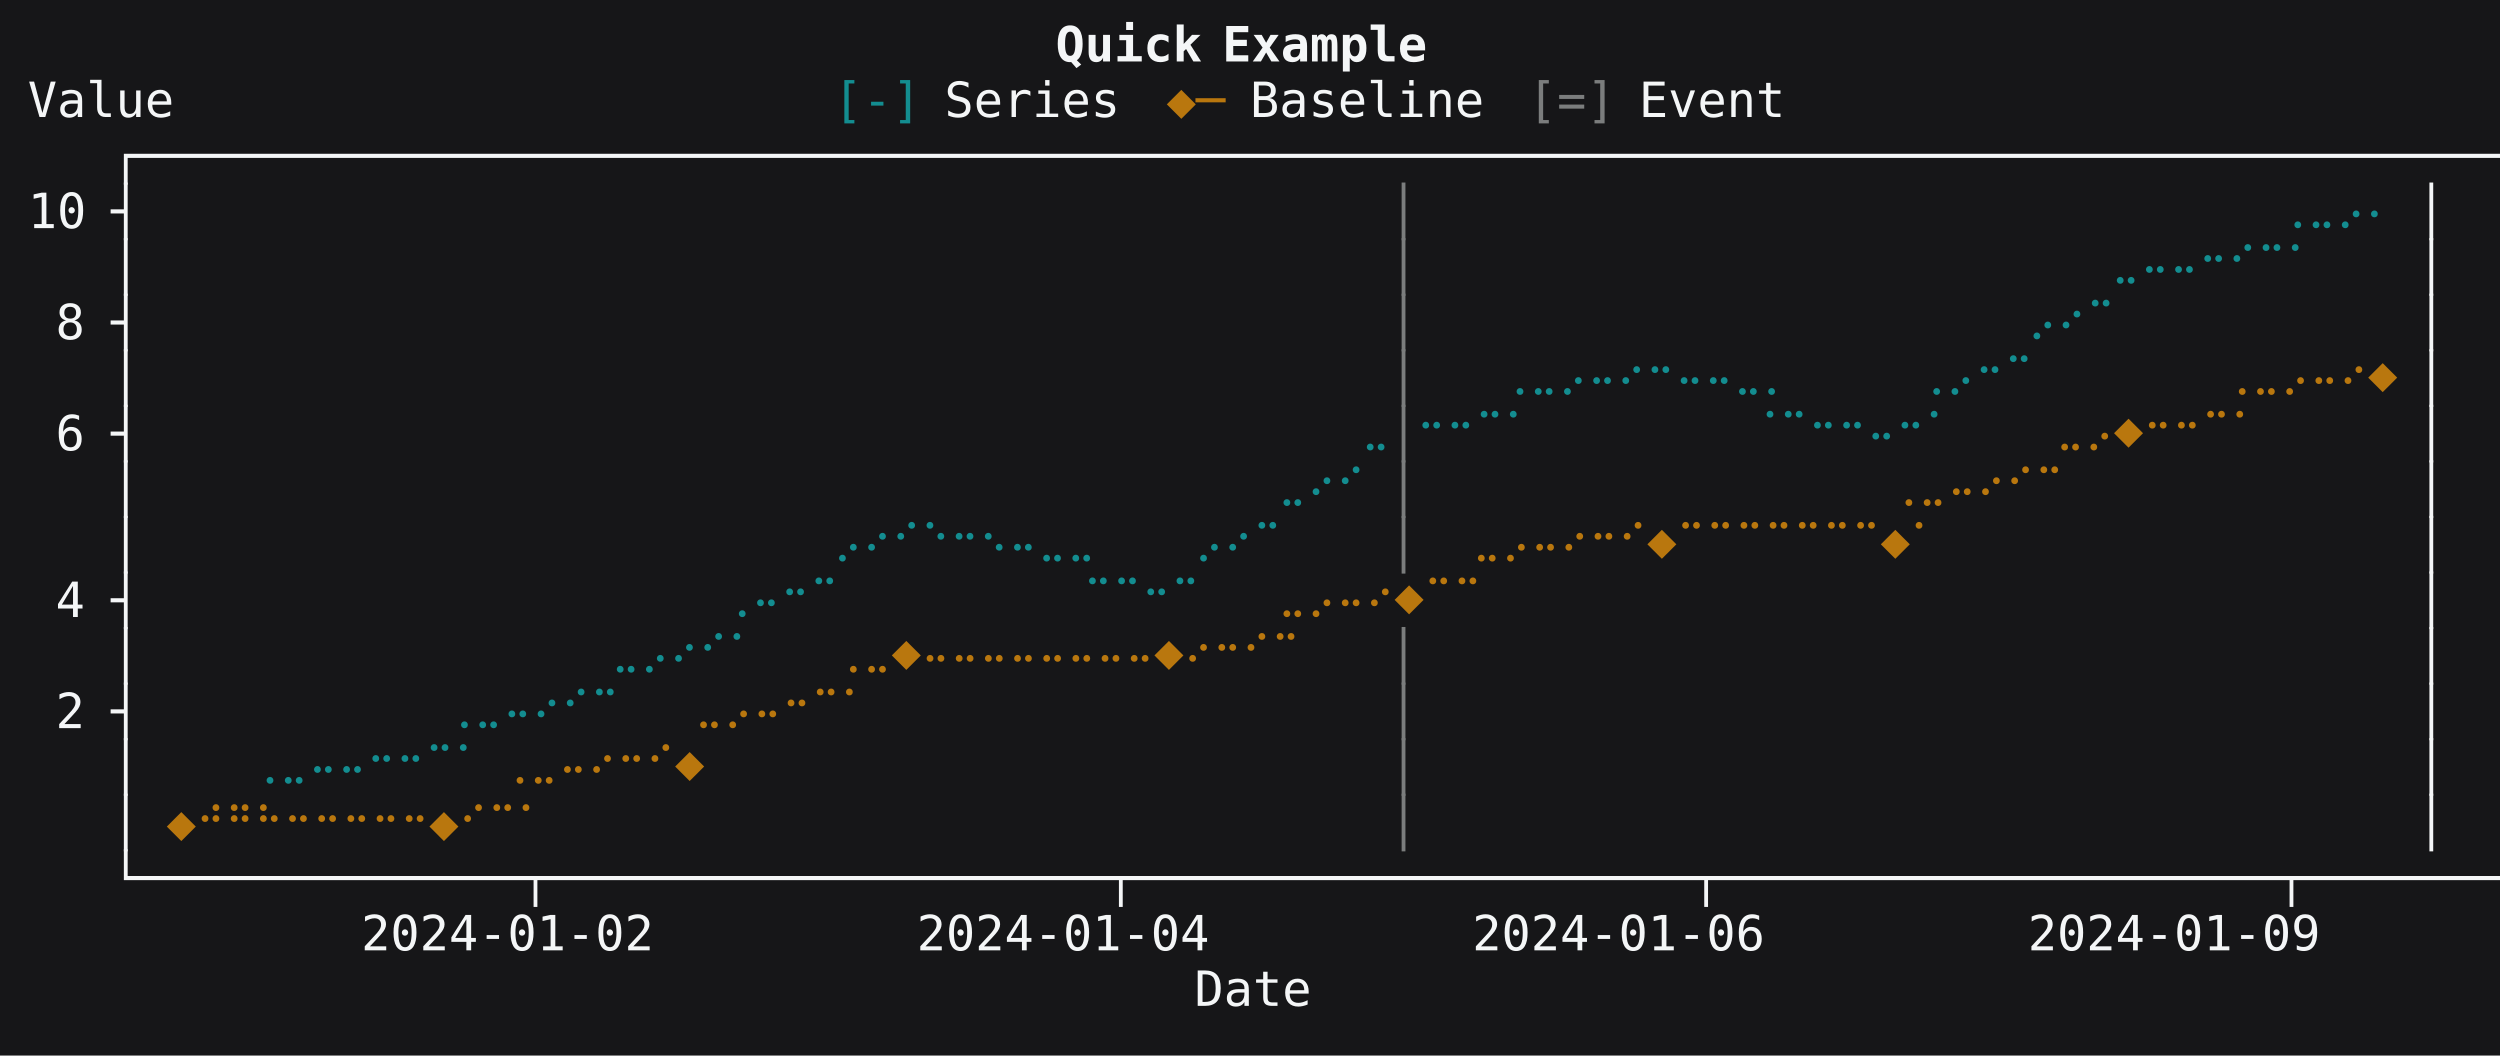
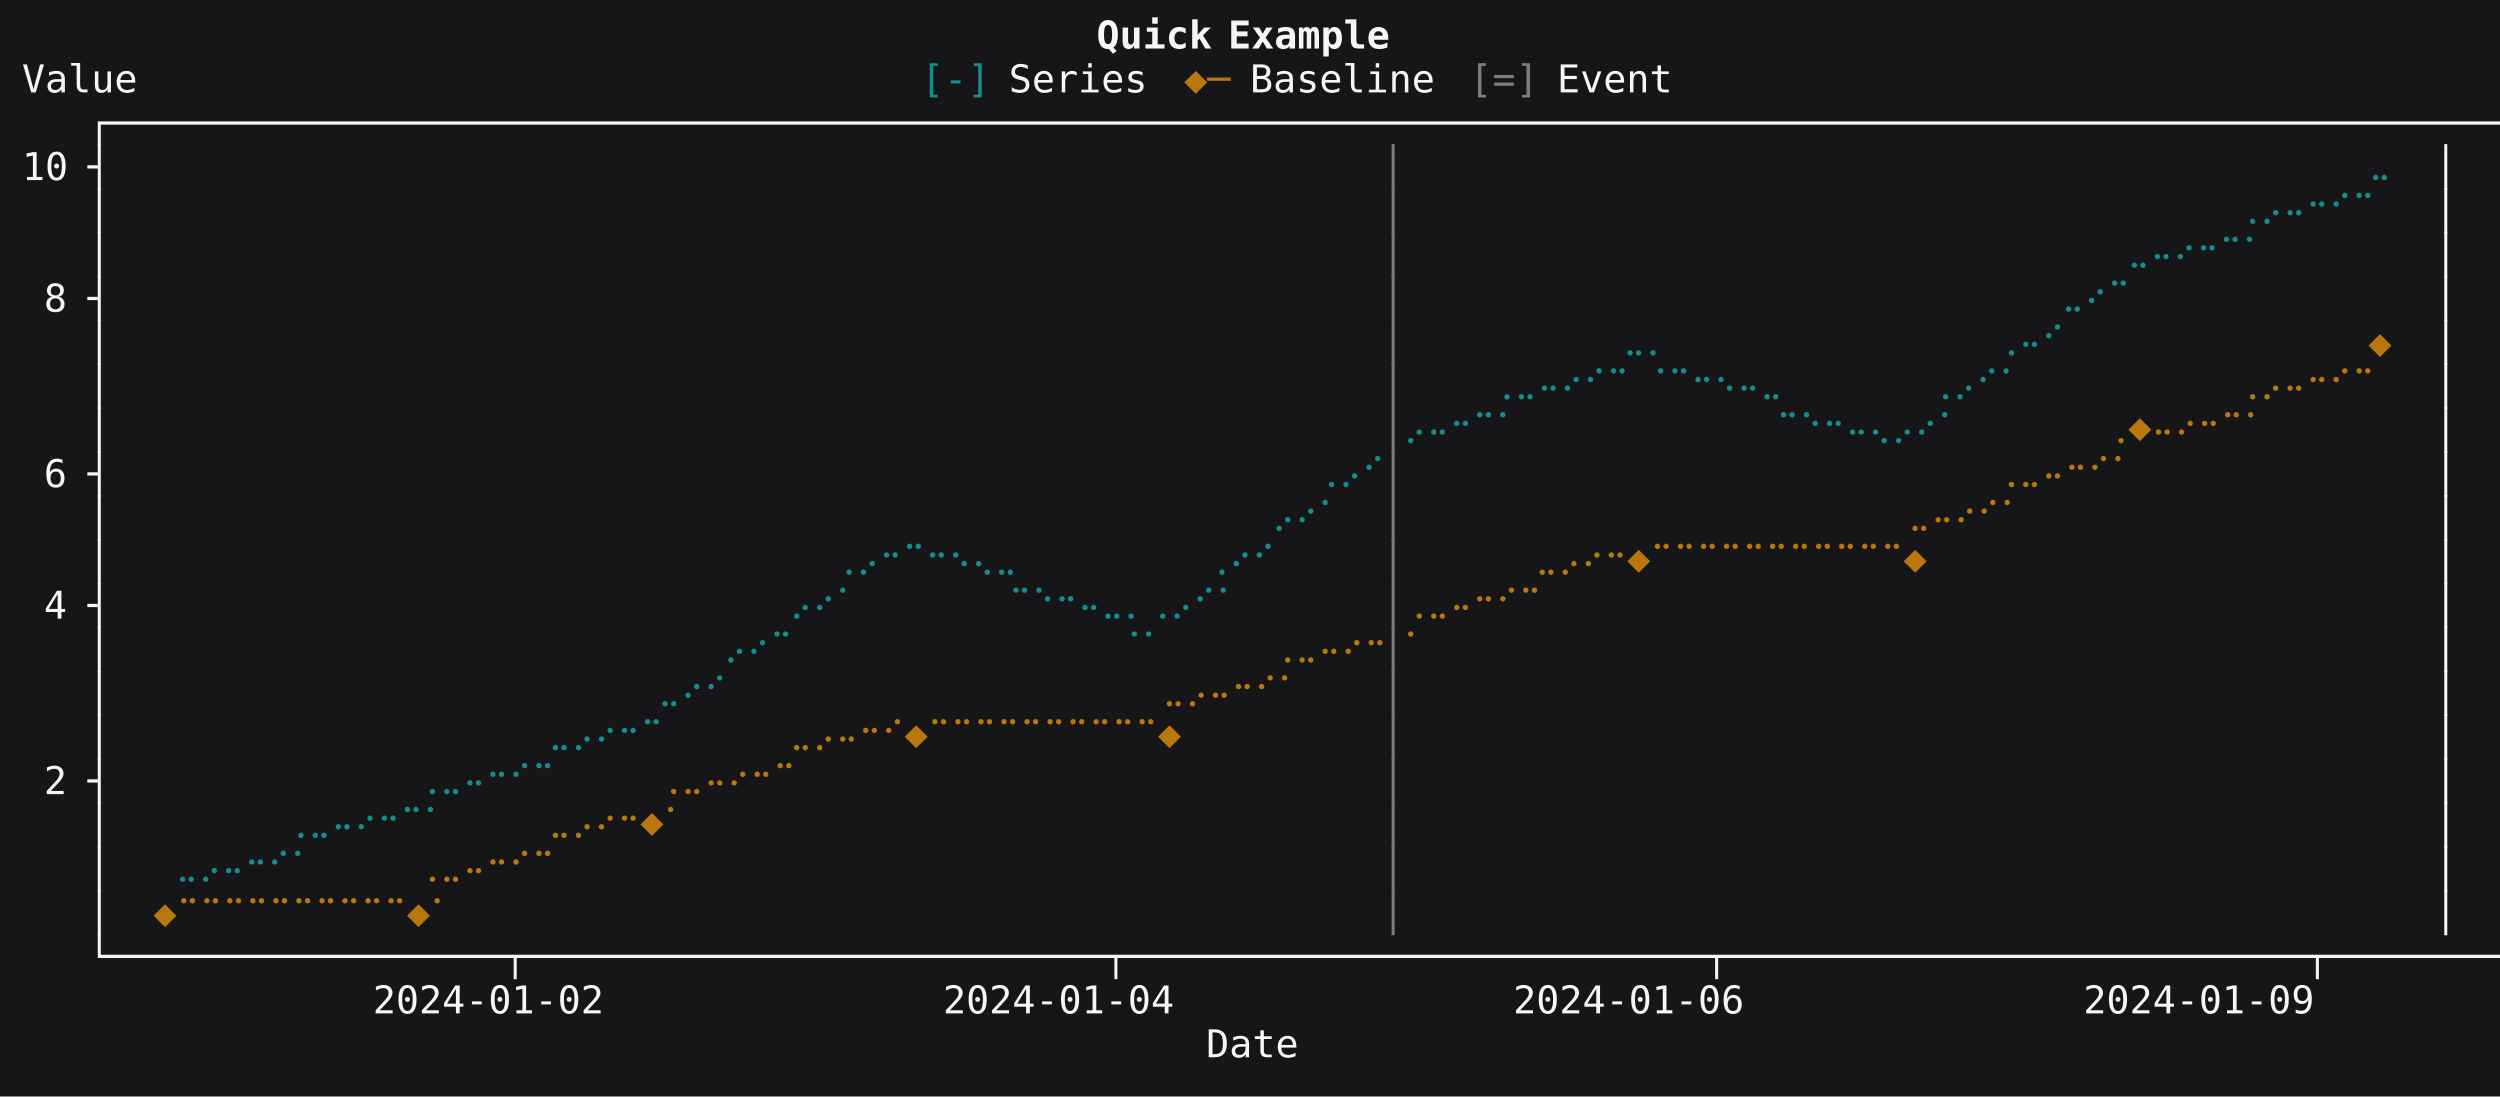
- <svg xmlns="http://www.w3.org/2000/svg" version="1.1" width="720" height="304" viewBox="0 0 720 304">
+ <svg xmlns="http://www.w3.org/2000/svg" version="1.1" width="912" height="400" viewBox="0 0 912 400">
  <rect width="100%" height="100%" fill="#161618" />
  <text xml:space="preserve" font-family="&quot;JuliaMono&quot;, &quot;Iosevka Term&quot;, &quot;Cascadia Mono&quot;, &quot;JetBrains Mono&quot;, &quot;SFMono-Regular&quot;, Menlo, Consolas, monospace" font-size="14" fill="#f4f6f7" dominant-baseline="hanging" font-variant-ligatures="none">
-     <tspan x="304 312 320 328 336" y="8" font-weight="700">Quick</tspan>
-     <tspan x="352 360 368 376 384 392 400" y="8" font-weight="700">Example</tspan>
+     <tspan x="400 408 416 424 432" y="8" font-weight="700">Quick</tspan>
+     <tspan x="448 456 464 472 480 488 496" y="8" font-weight="700">Example</tspan>
    <tspan x="8 16 24 32 40" y="24">Value</tspan>
-     <tspan x="240 248 256" y="24" fill="#138d90">[-]</tspan>
-     <tspan x="272 280 288 296 304 312" y="24">Series</tspan>
-     <tspan x="336 344" y="24" fill="#b9770e">◆─</tspan>
-     <tspan x="360 368 376 384 392 400 408 416" y="24">Baseline</tspan>
-     <tspan x="440 448 456" y="24" fill="#7b7d7d">[=]</tspan>
-     <tspan x="472 480 488 496 504" y="24">Event</tspan>
-     <tspan x="32 40 48 56 64 72 80 88 96 104 112 120 128 136 144 152 160 168 176 184 192 200 208 216 224 232 240 248 256 264 272 280 288 296 304 312 320 328 336 344 352 360 368 376 384 392 400 408 416 424 432 440 448 456 464 472 480 488 496 504 512 520 528 536 544 552 560 568 576 584 592 600 608 616 624 632 640 648 656 664 672 680 688 696" y="40">┌──────────────────────────────────────────────────────────────────────────────────┐</tspan>
+     <tspan x="336 344 352" y="24" fill="#138d90">[-]</tspan>
+     <tspan x="368 376 384 392 400 408" y="24">Series</tspan>
+     <tspan x="432 440" y="24" fill="#b9770e">◆─</tspan>
+     <tspan x="456 464 472 480 488 496 504 512" y="24">Baseline</tspan>
+     <tspan x="536 544 552" y="24" fill="#7b7d7d">[=]</tspan>
+     <tspan x="568 576 584 592 600" y="24">Event</tspan>
+     <tspan x="32 40 48 56 64 72 80 88 96 104 112 120 128 136 144 152 160 168 176 184 192 200 208 216 224 232 240 248 256 264 272 280 288 296 304 312 320 328 336 344 352 360 368 376 384 392 400 408 416 424 432 440 448 456 464 472 480 488 496 504 512 520 528 536 544 552 560 568 576 584 592 600 608 616 624 632 640 648 656 664 672 680 688 696 704 712 720 728 736 744 752 760 768 776 784 792 800 808 816 824 832 840 848 856 864 872 880 888" y="40">┌──────────────────────────────────────────────────────────────────────────────────────────────────────────┐</tspan>
    <tspan x="8 16" y="56">10</tspan>
    <tspan x="32" y="56">┤</tspan>
-     <tspan x="400" y="56" fill="#7b7d7d">│</tspan>
-     <tspan x="656 664 672 680" y="56" fill="#138d90">⢀⣀⡠⠄</tspan>
-     <tspan x="696" y="56">│</tspan>
+     <tspan x="504" y="56" fill="#7b7d7d">│</tspan>
+     <tspan x="864" y="56" fill="#138d90">⣀</tspan>
+     <tspan x="888" y="56">│</tspan>
    <tspan x="32" y="72">│</tspan>
-     <tspan x="400" y="72" fill="#7b7d7d">│</tspan>
-     <tspan x="608 616 624 632 640 648 656" y="72" fill="#138d90">⣀⠤⠤⠒⠊⠉⠁</tspan>
-     <tspan x="696" y="72">│</tspan>
-     <tspan x="16" y="88">8</tspan>
-     <tspan x="32" y="88">┤</tspan>
-     <tspan x="400" y="88" fill="#7b7d7d">│</tspan>
-     <tspan x="584 592 600" y="88" fill="#138d90">⡠⠔⠉</tspan>
-     <tspan x="696" y="88">│</tspan>
-     <tspan x="32" y="104">│</tspan>
-     <tspan x="400" y="104" fill="#7b7d7d">│</tspan>
-     <tspan x="432 440 448 456 464 472 480 488 496 504" y="104" fill="#138d90">⢀⣀⡠⠤⠔⠒⠤⠤⣀⡀</tspan>
-     <tspan x="552 560 568 576" y="104" fill="#138d90">⢀⡠⠒⠉</tspan>
-     <tspan x="640 648 656 664 672 680" y="104" fill="#b9770e">⢀⣀⡠⠤⠔◆</tspan>
-     <tspan x="696" y="104">│</tspan>
-     <tspan x="16" y="120">6</tspan>
-     <tspan x="32" y="120">┤</tspan>
-     <tspan x="392" y="120" fill="#138d90">⣀</tspan>
-     <tspan x="400" y="120" fill="#7b7d7d">│</tspan>
-     <tspan x="408 416 424 432" y="120" fill="#138d90">⠒⠒⠉⠁</tspan>
-     <tspan x="504 512 520 528 536 544 552" y="120" fill="#138d90">⠈⠉⠒⠒⠤⠒⠁</tspan>
-     <tspan x="592 600 608 616 624 632 640" y="120" fill="#b9770e">⣀⡠◆⠒⠒⠉⠁</tspan>
-     <tspan x="696" y="120">│</tspan>
+     <tspan x="504" y="72" fill="#7b7d7d">│</tspan>
+     <tspan x="816 824 832 840 848 856" y="72" fill="#138d90">⢀⡠⠤⠒⠊⠉</tspan>
+     <tspan x="888" y="72">│</tspan>
+     <tspan x="32" y="88">│</tspan>
+     <tspan x="504" y="88" fill="#7b7d7d">│</tspan>
+     <tspan x="776 784 792 800 808 816" y="88" fill="#138d90">⣀⠤⠔⠒⠉⠁</tspan>
+     <tspan x="888" y="88">│</tspan>
+     <tspan x="16" y="104">8</tspan>
+     <tspan x="32" y="104">┤</tspan>
+     <tspan x="504" y="104" fill="#7b7d7d">│</tspan>
+     <tspan x="752 760 768" y="104" fill="#138d90">⣀⠔⠉</tspan>
+     <tspan x="888" y="104">│</tspan>
+     <tspan x="32" y="120">│</tspan>
+     <tspan x="504" y="120" fill="#7b7d7d">│</tspan>
+     <tspan x="592 600" y="120" fill="#138d90">⣀⡀</tspan>
+     <tspan x="728 736 744" y="120" fill="#138d90">⢀⠤⠊</tspan>
+     <tspan x="864" y="120" fill="#b9770e">◆</tspan>
+     <tspan x="888" y="120">│</tspan>
    <tspan x="32" y="136">│</tspan>
-     <tspan x="368 376 384" y="136" fill="#138d90">⣀⠔⠊</tspan>
-     <tspan x="400" y="136" fill="#7b7d7d">│</tspan>
-     <tspan x="544 552 560 568 576 584" y="136" fill="#b9770e">⢀⣀⠤⠔⠊⠉</tspan>
-     <tspan x="696" y="136">│</tspan>
+     <tspan x="504" y="136" fill="#7b7d7d">│</tspan>
+     <tspan x="544 552 560 568 576 584" y="136" fill="#138d90">⢀⣀⠤⠔⠊⠉</tspan>
+     <tspan x="600 608 616 624 632 640" y="136" fill="#138d90">⠈⠉⠒⠢⠤⣀</tspan>
+     <tspan x="704 712 720 728" y="136" fill="#138d90">⢀⡠⠊⠁</tspan>
+     <tspan x="816 824 832 840 848 856" y="136" fill="#b9770e">⢀⡠⠤⠒⠊⠉</tspan>
+     <tspan x="888" y="136">│</tspan>
    <tspan x="32" y="152">│</tspan>
-     <tspan x="240 248 256 264 272 280 288 296 304" y="152" fill="#138d90">⡠⠔⠊⠑⠒⠢⠤⣀⣀</tspan>
-     <tspan x="344 352 360" y="152" fill="#138d90">⡠⠔⠉</tspan>
-     <tspan x="400" y="152" fill="#7b7d7d">│</tspan>
-     <tspan x="424 432 440 448 456 464 472 480 488 496 504 512 520 528 536 544" y="152" fill="#b9770e">⣀⡠⠤⠔⠒⠊◆⠉⠉⠉⠉⠉⠉⠉◆⠁</tspan>
-     <tspan x="696" y="152">│</tspan>
-     <tspan x="16" y="168">4</tspan>
+     <tspan x="504" y="152" fill="#7b7d7d">│</tspan>
+     <tspan x="512 520 528 536 544" y="152" fill="#138d90">⡠⠤⠒⠉⠁</tspan>
+     <tspan x="648 656 664 672 680 688 696 704" y="152" fill="#138d90">⠉⠑⠒⠤⢄⡠⠔⠁</tspan>
+     <tspan x="768 776 784 792 800 808 816" y="152" fill="#b9770e">⢀◆⠤⠔⠒⠉⠁</tspan>
+     <tspan x="888" y="152">│</tspan>
+     <tspan x="16" y="168">6</tspan>
    <tspan x="32" y="168">┤</tspan>
-     <tspan x="208 216 224 232" y="168" fill="#138d90">⢀⠤⠒⠉</tspan>
-     <tspan x="312 320 328 336" y="168" fill="#138d90">⠉⠉⠒⠉</tspan>
-     <tspan x="368 376 384 392 400 408 416" y="168" fill="#b9770e">⣀⡠⠤⠔◆⠉⠉</tspan>
-     <tspan x="696" y="168">│</tspan>
+     <tspan x="480 488 496" y="168" fill="#138d90">⢀⡠⠊</tspan>
+     <tspan x="504" y="168" fill="#7b7d7d">│</tspan>
+     <tspan x="728 736 744 752 760 768" y="168" fill="#b9770e">⢀⣀⠤⠒⠊⠁</tspan>
+     <tspan x="888" y="168">│</tspan>
    <tspan x="32" y="184">│</tspan>
-     <tspan x="176 184 192 200 208" y="184" fill="#138d90">⣀⡠⠔⠊⠁</tspan>
-     <tspan x="240 248 256 264 272 280 288 296 304 312 320 328 336 344 352 360" y="184" fill="#b9770e">⢀⣀◆⠤⠤⠤⠤⠤⠤⠤⠤◆⠔⠒⠊⠉</tspan>
-     <tspan x="400" y="184" fill="#7b7d7d">│</tspan>
-     <tspan x="696" y="184">│</tspan>
-     <tspan x="16" y="200">2</tspan>
-     <tspan x="32" y="200">┤</tspan>
-     <tspan x="128 136 144 152 160 168" y="200" fill="#138d90">⢀⣀⠤⠔⠊⠉</tspan>
-     <tspan x="200 208 216 224 232 240" y="200" fill="#b9770e">⣀⡠⠤⠒⠉⠁</tspan>
-     <tspan x="400" y="200" fill="#7b7d7d">│</tspan>
-     <tspan x="696" y="200">│</tspan>
-     <tspan x="32" y="216">│</tspan>
-     <tspan x="72 80 88 96 104 112 120 128" y="216" fill="#138d90">⢀⣀⠤⠤⠒⠒⠉⠁</tspan>
-     <tspan x="144 152 160 168 176 184 192" y="216" fill="#b9770e">⢀⣀⠤⠔⠒⠊◆</tspan>
-     <tspan x="400" y="216" fill="#7b7d7d">│</tspan>
-     <tspan x="696" y="216">│</tspan>
+     <tspan x="464 472 480" y="184" fill="#138d90">⡠⠔⠁</tspan>
+     <tspan x="504" y="184" fill="#7b7d7d">│</tspan>
+     <tspan x="696 704 712 720 728" y="184" fill="#b9770e">⣀⠤⠔⠊⠁</tspan>
+     <tspan x="888" y="184">│</tspan>
+     <tspan x="32" y="200">│</tspan>
+     <tspan x="304 312 320 328 336 344 352 360" y="200" fill="#138d90">⢀⡠⠒⠉⠒⠢⢄⣀</tspan>
+     <tspan x="440 448 456" y="200" fill="#138d90">⢀⠔⠊</tspan>
+     <tspan x="504" y="200" fill="#7b7d7d">│</tspan>
+     <tspan x="560 568 576 584 592 600 608 616 624 632 640 648 656 664 672 680 688" y="200" fill="#b9770e">⣀⡠⠔⠒◆⠉⠉⠉⠉⠉⠉⠉⠉⠉⠉⠉◆</tspan>
+     <tspan x="888" y="200">│</tspan>
+     <tspan x="16" y="216">4</tspan>
+     <tspan x="32" y="216">┤</tspan>
+     <tspan x="288 296 304" y="216" fill="#138d90">⡠⠔⠁</tspan>
+     <tspan x="368 376 384 392 400 408 416 424 432 440" y="216" fill="#138d90">⠉⠑⠒⠤⣀⡀⢀⡠⠊⠁</tspan>
+     <tspan x="504" y="216" fill="#7b7d7d">│</tspan>
+     <tspan x="512 520 528 536 544 552" y="216" fill="#b9770e">⢀⣀⠤⠒⠊⠉</tspan>
+     <tspan x="888" y="216">│</tspan>
    <tspan x="32" y="232">│</tspan>
-     <tspan x="48 56 64 72 80 88 96 104 112 120 128 136 144" y="232" fill="#b9770e">◆⠚⠛⠓⠒⠒⠒⠒⠒◆⠊⠉⠁</tspan>
-     <tspan x="400" y="232" fill="#7b7d7d">│</tspan>
-     <tspan x="696" y="232">│</tspan>
-     <tspan x="32 40 48 56 64 72 80 88 96 104 112 120 128 136 144 152 160 168 176 184 192 200 208 216 224 232 240 248 256 264 272 280 288 296 304 312 320 328 336 344 352 360 368 376 384 392 400 408 416 424 432 440 448 456 464 472 480 488 496 504 512 520 528 536 544 552 560 568 576 584 592 600 608 616 624 632 640 648 656 664 672 680 688 696" y="248">└─────────────┬───────────────────┬───────────────────┬───────────────────┬────────┘</tspan>
-     <tspan x="104 112 120 128 136 144 152 160 168 176" y="264">2024-01-02</tspan>
-     <tspan x="264 272 280 288 296 304 312 320 328 336" y="264">2024-01-04</tspan>
-     <tspan x="424 432 440 448 456 464 472 480 488 496" y="264">2024-01-06</tspan>
-     <tspan x="584 592 600 608 616 624 632 640 648 656" y="264">2024-01-09</tspan>
-     <tspan x="344 352 360 368" y="280">Date</tspan>
+     <tspan x="264 272 280" y="232" fill="#138d90">⡠⠔⠉</tspan>
+     <tspan x="408 416" y="232" fill="#138d90">⠈⠁</tspan>
+     <tspan x="464 472 480 488 496" y="232" fill="#b9770e">⢀⣀⠤⠔⠒</tspan>
+     <tspan x="504" y="232" fill="#7b7d7d">│</tspan>
+     <tspan x="512" y="232" fill="#b9770e">⠁</tspan>
+     <tspan x="888" y="232">│</tspan>
+     <tspan x="32" y="248">│</tspan>
+     <tspan x="240 248 256" y="248" fill="#138d90">⣀⠔⠊</tspan>
+     <tspan x="424 432 440 448 456 464" y="248" fill="#b9770e">⣀⡠⠤⠒⠊⠁</tspan>
+     <tspan x="504" y="248" fill="#7b7d7d">│</tspan>
+     <tspan x="888" y="248">│</tspan>
+     <tspan x="32" y="264">│</tspan>
+     <tspan x="200 208 216 224 232" y="264" fill="#138d90">⣀⡠⠔⠒⠉</tspan>
+     <tspan x="288 296 304 312 320 328 336 344 352 360 368 376 384 392 400 408 416" y="264" fill="#b9770e">⣀⡠⠤⠒⠊◆⠉⠉⠉⠉⠉⠉⠉⠉⠉⠉◆</tspan>
+     <tspan x="504" y="264" fill="#7b7d7d">│</tspan>
+     <tspan x="888" y="264">│</tspan>
+     <tspan x="16" y="280">2</tspan>
+     <tspan x="32" y="280">┤</tspan>
+     <tspan x="152 160 168 176 184 192" y="280" fill="#138d90">⢀⣀⠤⠒⠊⠉</tspan>
+     <tspan x="240 248 256 264 272 280" y="280" fill="#b9770e">⢀⣀⠤⠔⠒⠉</tspan>
+     <tspan x="504" y="280" fill="#7b7d7d">│</tspan>
+     <tspan x="888" y="280">│</tspan>
+     <tspan x="32" y="296">│</tspan>
+     <tspan x="104 112 120 128 136 144 152" y="296" fill="#138d90">⢀⣀⠤⠔⠒⠉⠁</tspan>
+     <tspan x="200 208 216 224 232 240" y="296" fill="#b9770e">⣀⡠⠔⠒◆⠁</tspan>
+     <tspan x="504" y="296" fill="#7b7d7d">│</tspan>
+     <tspan x="888" y="296">│</tspan>
+     <tspan x="32" y="312">│</tspan>
+     <tspan x="64 72 80 88 96 104" y="312" fill="#138d90">⣀⡠⠤⠒⠊⠁</tspan>
+     <tspan x="152 160 168 176 184 192" y="312" fill="#b9770e">⢀⣀⠤⠒⠊⠉</tspan>
+     <tspan x="504" y="312" fill="#7b7d7d">│</tspan>
+     <tspan x="888" y="312">│</tspan>
+     <tspan x="32" y="328">│</tspan>
+     <tspan x="56 64 72 80 88 96 104 112 120 128 136 144 152" y="328" fill="#b9770e">◆⠉⠉⠉⠉⠉⠉⠉⠉⠉⠉◆⠁</tspan>
+     <tspan x="504" y="328" fill="#7b7d7d">│</tspan>
+     <tspan x="888" y="328">│</tspan>
+     <tspan x="32 40 48 56 64 72 80 88 96 104 112 120 128 136 144 152 160 168 176 184 192 200 208 216 224 232 240 248 256 264 272 280 288 296 304 312 320 328 336 344 352 360 368 376 384 392 400 408 416 424 432 440 448 456 464 472 480 488 496 504 512 520 528 536 544 552 560 568 576 584 592 600 608 616 624 632 640 648 656 664 672 680 688 696 704 712 720 728 736 744 752 760 768 776 784 792 800 808 816 824 832 840 848 856 864 872 880 888" y="344">└─────────────────┬─────────────────────────┬─────────────────────────┬─────────────────────────┬──────────┘</tspan>
+     <tspan x="136 144 152 160 168 176 184 192 200 208" y="360">2024-01-02</tspan>
+     <tspan x="344 352 360 368 376 384 392 400 408 416" y="360">2024-01-04</tspan>
+     <tspan x="552 560 568 576 584 592 600 608 616 624" y="360">2024-01-06</tspan>
+     <tspan x="760 768 776 784 792 800 808 816 824 832" y="360">2024-01-09</tspan>
+     <tspan x="440 448 456 464" y="376">Date</tspan>
  </text>
</svg>
